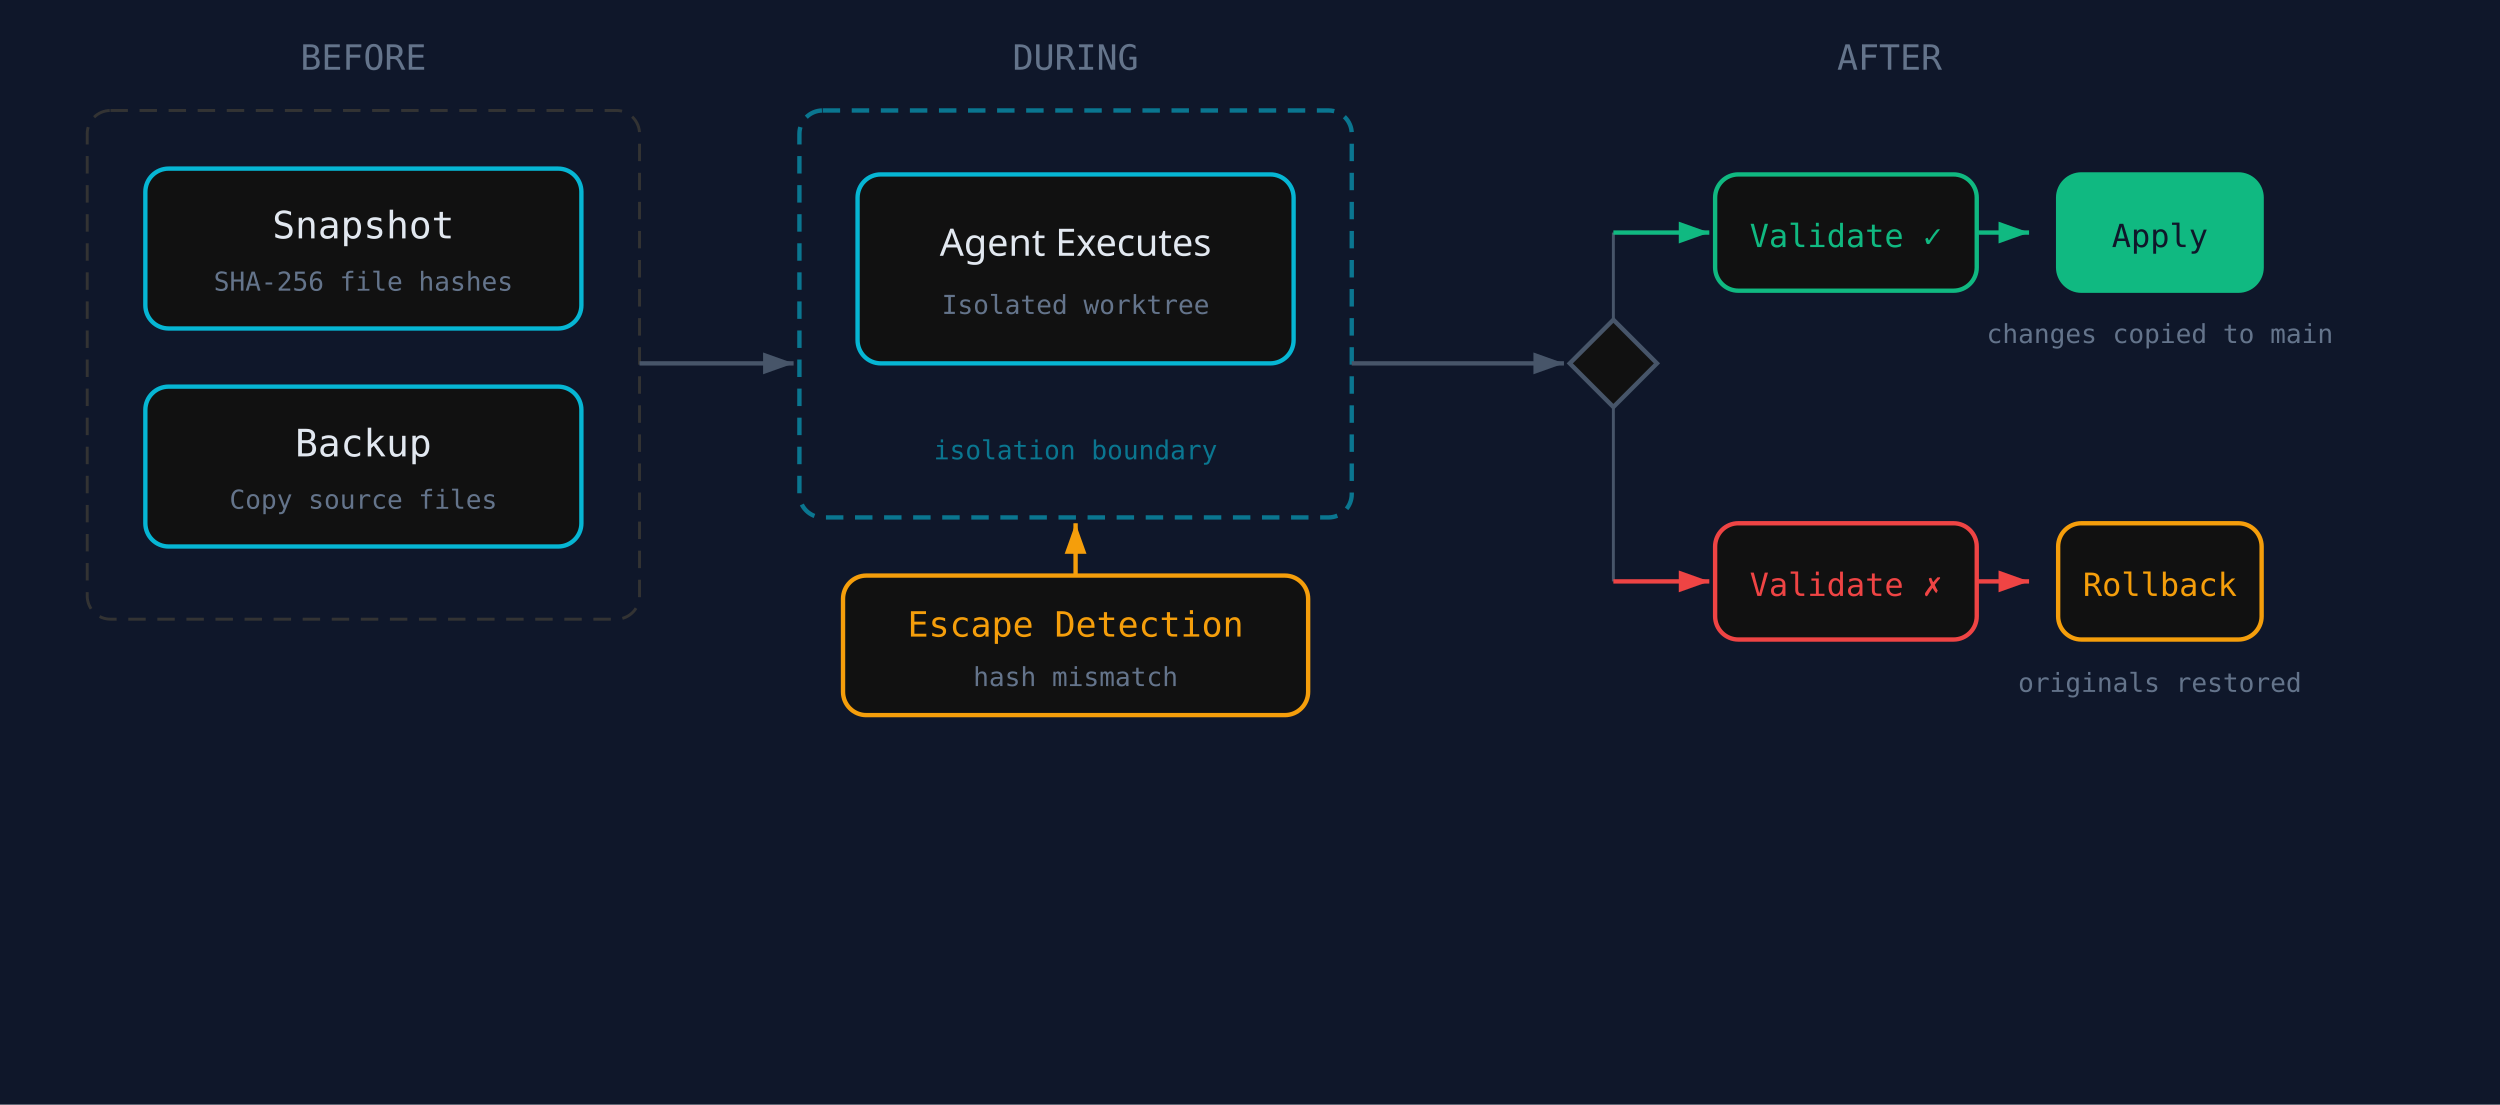
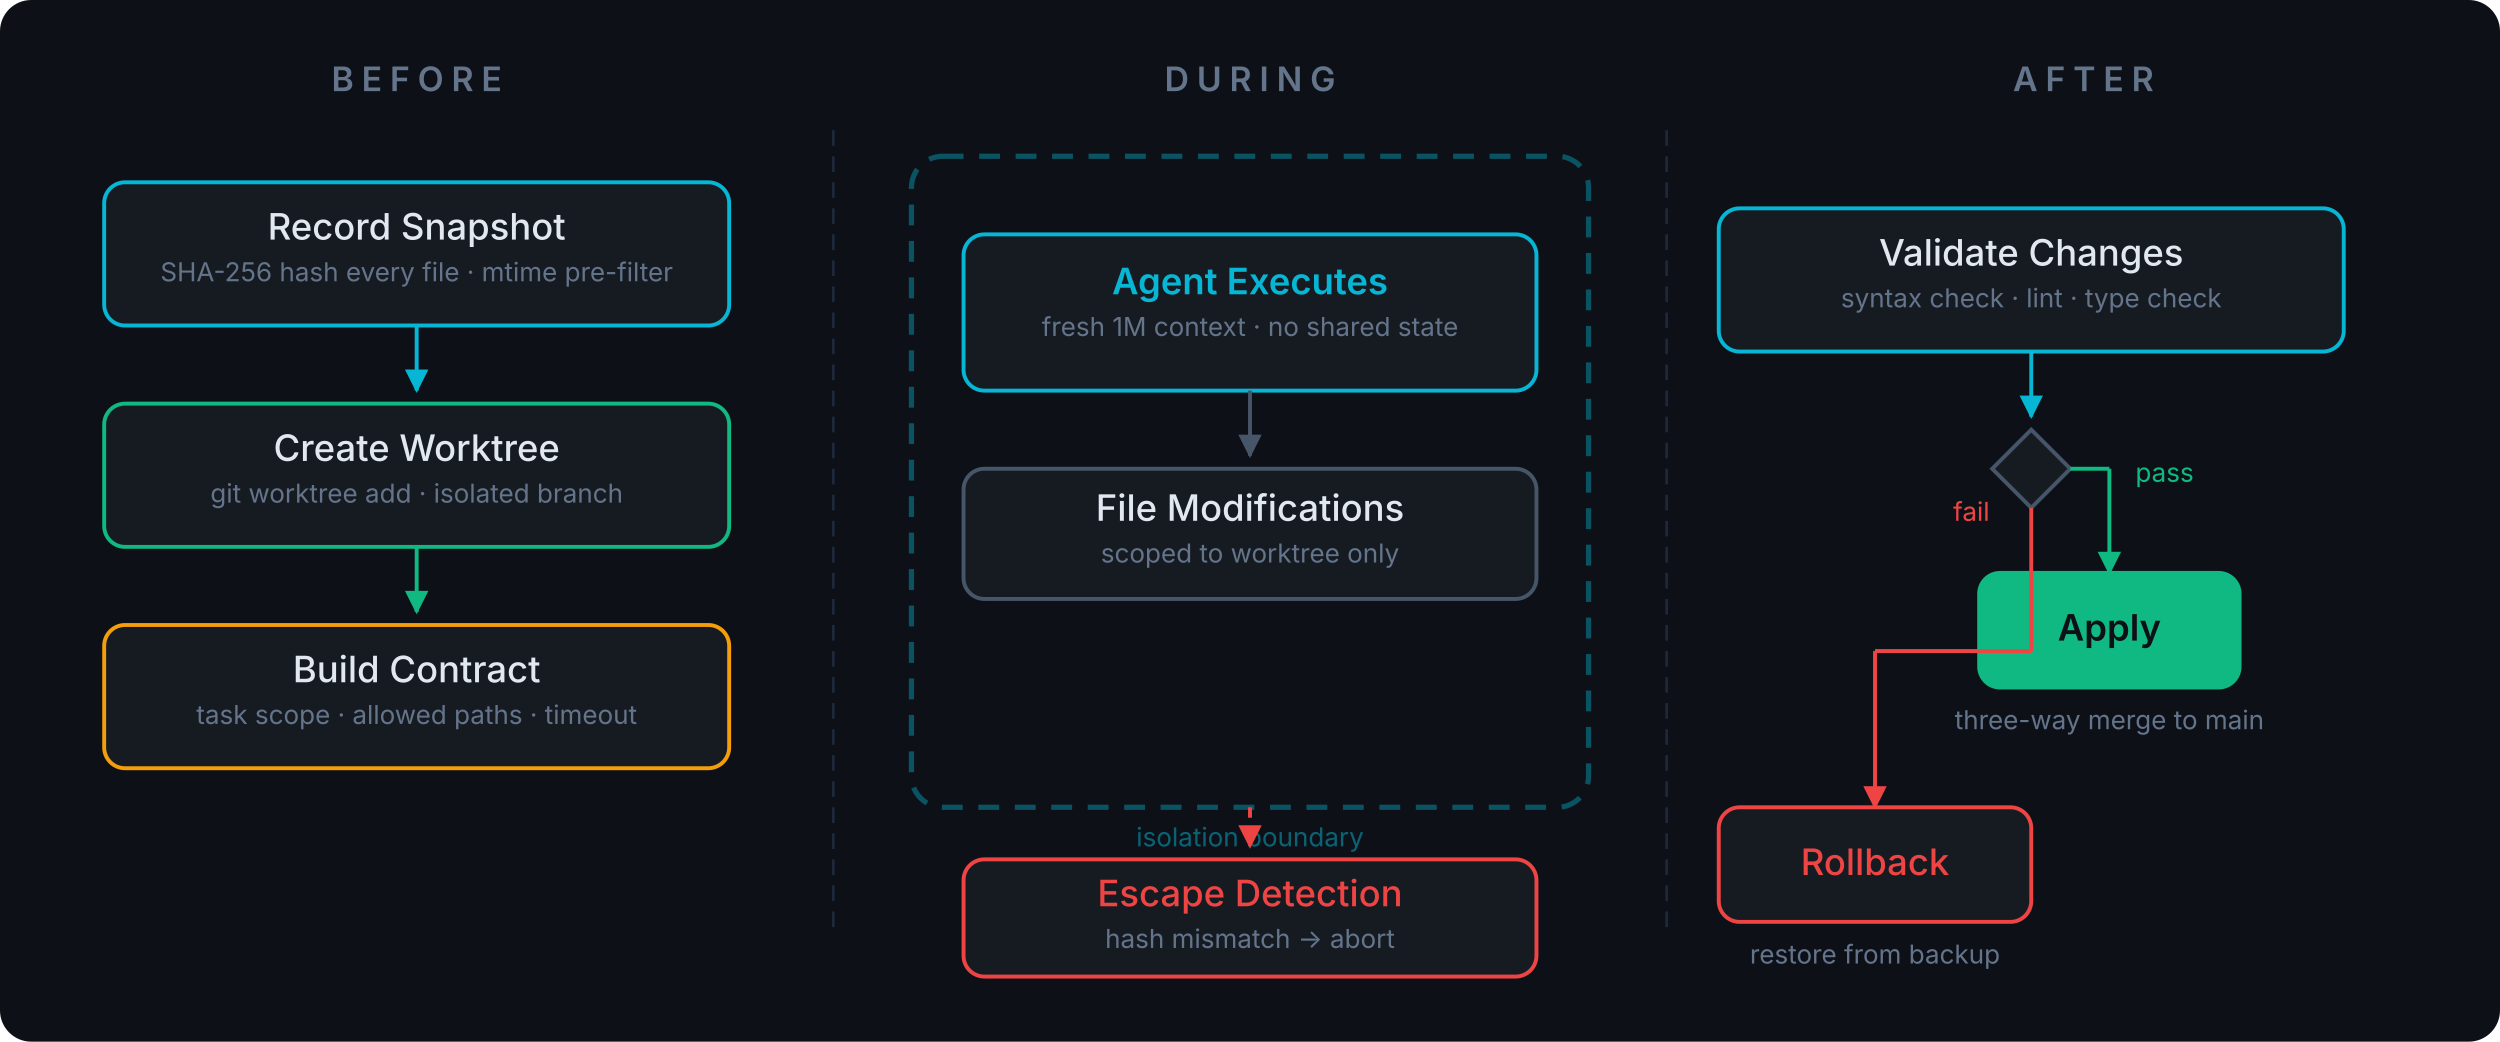
- <svg xmlns="http://www.w3.org/2000/svg" viewBox="0 0 860 380">
+ <svg xmlns="http://www.w3.org/2000/svg" viewBox="0 0 960 400">
+   <rect width="960" height="400" fill="#0D1117" rx="12" />
  <defs>
-     <marker id="a-cyan" markerWidth="7" markerHeight="5" refX="7" refY="2.5" orient="auto">
-       <polygon points="0,0 7,2.5 0,5" fill="#06B6D4" />
+     <marker id="arrow-cyan" viewBox="0 0 10 10" refX="9" refY="5" markerWidth="6" markerHeight="6" orient="auto">
+       <path d="M 0 0 L 10 5 L 0 10 z" fill="#06B6D4" />
    </marker>
-     <marker id="a-slate" markerWidth="7" markerHeight="5" refX="7" refY="2.5" orient="auto">
-       <polygon points="0,0 7,2.5 0,5" fill="#475569" />
+     <marker id="arrow-green" viewBox="0 0 10 10" refX="9" refY="5" markerWidth="6" markerHeight="6" orient="auto">
+       <path d="M 0 0 L 10 5 L 0 10 z" fill="#10B981" />
    </marker>
-     <marker id="a-green" markerWidth="7" markerHeight="5" refX="7" refY="2.5" orient="auto">
-       <polygon points="0,0 7,2.5 0,5" fill="#10B981" />
+     <marker id="arrow-orange" viewBox="0 0 10 10" refX="9" refY="5" markerWidth="6" markerHeight="6" orient="auto">
+       <path d="M 0 0 L 10 5 L 0 10 z" fill="#F59E0B" />
    </marker>
-     <marker id="a-red" markerWidth="7" markerHeight="5" refX="7" refY="2.5" orient="auto">
-       <polygon points="0,0 7,2.5 0,5" fill="#EF4444" />
+     <marker id="arrow-gray" viewBox="0 0 10 10" refX="9" refY="5" markerWidth="6" markerHeight="6" orient="auto">
+       <path d="M 0 0 L 10 5 L 0 10 z" fill="#475569" />
    </marker>
-     <marker id="a-amber" markerWidth="7" markerHeight="5" refX="7" refY="2.5" orient="auto">
-       <polygon points="0,0 7,2.5 0,5" fill="#F59E0B" />
+     <marker id="arrow-red" viewBox="0 0 10 10" refX="9" refY="5" markerWidth="6" markerHeight="6" orient="auto">
+       <path d="M 0 0 L 10 5 L 0 10 z" fill="#EF4444" />
    </marker>
  </defs>
-   <rect width="860" height="380" fill="#0F172A" />
-   <text x="125" y="24" text-anchor="middle" font-family="monospace" font-size="12" fill="#64748B">BEFORE</text>
-   <rect x="30" y="38" width="190" height="175" rx="8" ry="8" fill="none" stroke="#333333" stroke-width="1" stroke-dasharray="6 4" />
-   <rect x="50" y="58" width="150" height="55" rx="8" ry="8" fill="#111111" stroke="#06B6D4" stroke-width="1.5" />
-   <text x="125" y="82" text-anchor="middle" font-family="monospace" font-size="13" fill="#E2E8F0">Snapshot</text>
-   <text x="125" y="100" text-anchor="middle" font-family="monospace" font-size="9" fill="#64748B">SHA-256 file hashes</text>
-   <rect x="50" y="133" width="150" height="55" rx="8" ry="8" fill="#111111" stroke="#06B6D4" stroke-width="1.5" />
-   <text x="125" y="157" text-anchor="middle" font-family="monospace" font-size="13" fill="#E2E8F0">Backup</text>
-   <text x="125" y="175" text-anchor="middle" font-family="monospace" font-size="9" fill="#64748B">Copy source files</text>
-   <text x="370" y="24" text-anchor="middle" font-family="monospace" font-size="12" fill="#64748B">DURING</text>
-   <rect x="275" y="38" width="190" height="140" rx="8" ry="8" fill="none" stroke="#06B6D4" stroke-width="1.5" stroke-dasharray="6 4" opacity="0.6" />
-   <rect x="295" y="60" width="150" height="65" rx="8" ry="8" fill="#111111" stroke="#06B6D4" stroke-width="1.5" />
-   <text x="370" y="88" text-anchor="middle" font-family="sans-serif" font-size="13" fill="#E2E8F0">Agent Executes</text>
-   <text x="370" y="108" text-anchor="middle" font-family="monospace" font-size="9" fill="#64748B">Isolated worktree</text>
-   <text x="370" y="158" text-anchor="middle" font-family="monospace" font-size="9" fill="#06B6D4" opacity="0.6">isolation boundary</text>
-   <rect x="290" y="198" width="160" height="48" rx="8" ry="8" fill="#111111" stroke="#F59E0B" stroke-width="1.5" />
-   <text x="370" y="219" text-anchor="middle" font-family="monospace" font-size="12" fill="#F59E0B">Escape Detection</text>
-   <text x="370" y="236" text-anchor="middle" font-family="monospace" font-size="9" fill="#64748B">hash mismatch</text>
-   <line x1="370" y1="198" x2="370" y2="180" stroke="#F59E0B" stroke-width="1.5" marker-end="url(#a-amber)" />
-   <text x="650" y="24" text-anchor="middle" font-family="monospace" font-size="12" fill="#64748B">AFTER</text>
-   <polygon points="540,125 555,110 570,125 555,140" fill="#111111" stroke="#475569" stroke-width="1.5" />
-   <rect x="590" y="60" width="90" height="40" rx="8" ry="8" fill="#111111" stroke="#10B981" stroke-width="1.5" />
-   <text x="635" y="85" text-anchor="middle" font-family="monospace" font-size="11" fill="#10B981">Validate ✓</text>
-   <line x1="680" y1="80" x2="698" y2="80" stroke="#10B981" stroke-width="1.5" marker-end="url(#a-green)" />
-   <rect x="708" y="60" width="70" height="40" rx="8" ry="8" fill="#10B981" stroke="#10B981" stroke-width="1.5" />
-   <text x="743" y="85" text-anchor="middle" font-family="monospace" font-size="11" fill="#0F172A">Apply</text>
-   <text x="743" y="118" text-anchor="middle" font-family="monospace" font-size="9" fill="#64748B">changes copied to main</text>
-   <line x1="555" y1="110" x2="555" y2="80" stroke="#475569" stroke-width="1" />
-   <line x1="555" y1="80" x2="588" y2="80" stroke="#10B981" stroke-width="1.5" marker-end="url(#a-green)" />
-   <rect x="590" y="180" width="90" height="40" rx="8" ry="8" fill="#111111" stroke="#EF4444" stroke-width="1.5" />
-   <text x="635" y="205" text-anchor="middle" font-family="monospace" font-size="11" fill="#EF4444">Validate ✗</text>
-   <line x1="680" y1="200" x2="698" y2="200" stroke="#EF4444" stroke-width="1.5" marker-end="url(#a-red)" />
-   <rect x="708" y="180" width="70" height="40" rx="8" ry="8" fill="#111111" stroke="#F59E0B" stroke-width="1.5" />
-   <text x="743" y="205" text-anchor="middle" font-family="monospace" font-size="11" fill="#F59E0B">Rollback</text>
-   <text x="743" y="238" text-anchor="middle" font-family="monospace" font-size="9" fill="#64748B">originals restored</text>
-   <line x1="555" y1="140" x2="555" y2="200" stroke="#475569" stroke-width="1" />
-   <line x1="555" y1="200" x2="588" y2="200" stroke="#EF4444" stroke-width="1.5" marker-end="url(#a-red)" />
-   <line x1="220" y1="125" x2="273" y2="125" stroke="#475569" stroke-width="1.5" marker-end="url(#a-slate)" />
-   <line x1="465" y1="125" x2="538" y2="125" stroke="#475569" stroke-width="1.5" marker-end="url(#a-slate)" />
+   <text x="160" y="35" font-family="system-ui, -apple-system, sans-serif" font-size="13" font-weight="600" fill="#64748B" letter-spacing="3" text-anchor="middle">BEFORE</text>
+   <text x="480" y="35" font-family="system-ui, -apple-system, sans-serif" font-size="13" font-weight="600" fill="#64748B" letter-spacing="3" text-anchor="middle">DURING</text>
+   <text x="800" y="35" font-family="system-ui, -apple-system, sans-serif" font-size="13" font-weight="600" fill="#64748B" letter-spacing="3" text-anchor="middle">AFTER</text>
+   <line x1="320" y1="50" x2="320" y2="360" stroke="#1e293b" stroke-width="1" stroke-dasharray="6 4" />
+   <line x1="640" y1="50" x2="640" y2="360" stroke="#1e293b" stroke-width="1" stroke-dasharray="6 4" />
+   <rect x="40" y="70" width="240" height="55" fill="#161b22" stroke="#06B6D4" stroke-width="1.5" rx="8" />
+   <text x="160" y="92" font-family="system-ui, -apple-system, sans-serif" font-size="14" font-weight="500" fill="#E2E8F0" text-anchor="middle">Record Snapshot</text>
+   <text x="160" y="108" font-family="system-ui, -apple-system, sans-serif" font-size="10" fill="#64748B" text-anchor="middle">SHA-256 hash every file · mtime pre-filter</text>
+   <line x1="160" y1="125" x2="160" y2="150" stroke="#06B6D4" stroke-width="1.5" marker-end="url(#arrow-cyan)" />
+   <rect x="40" y="155" width="240" height="55" fill="#161b22" stroke="#10B981" stroke-width="1.5" rx="8" />
+   <text x="160" y="177" font-family="system-ui, -apple-system, sans-serif" font-size="14" font-weight="500" fill="#E2E8F0" text-anchor="middle">Create Worktree</text>
+   <text x="160" y="193" font-family="system-ui, -apple-system, sans-serif" font-size="10" fill="#64748B" text-anchor="middle">git worktree add · isolated branch</text>
+   <line x1="160" y1="210" x2="160" y2="235" stroke="#10B981" stroke-width="1.5" marker-end="url(#arrow-green)" />
+   <rect x="40" y="240" width="240" height="55" fill="#161b22" stroke="#F59E0B" stroke-width="1.5" rx="8" />
+   <text x="160" y="262" font-family="system-ui, -apple-system, sans-serif" font-size="14" font-weight="500" fill="#E2E8F0" text-anchor="middle">Build Contract</text>
+   <text x="160" y="278" font-family="system-ui, -apple-system, sans-serif" font-size="10" fill="#64748B" text-anchor="middle">task scope · allowed paths · timeout</text>
+   <rect x="350" y="60" width="260" height="250" fill="none" stroke="#06B6D4" stroke-width="2" stroke-dasharray="8 6" opacity="0.4" rx="12" />
+   <text x="480" y="325" font-family="system-ui, -apple-system, sans-serif" font-size="10" fill="#06B6D4" opacity="0.5" text-anchor="middle">isolation boundary</text>
+   <rect x="370" y="90" width="220" height="60" fill="#161b22" stroke="#06B6D4" stroke-width="1.5" rx="8" />
+   <text x="480" y="113" font-family="system-ui, -apple-system, sans-serif" font-size="14" font-weight="600" fill="#06B6D4" text-anchor="middle">Agent Executes</text>
+   <text x="480" y="129" font-family="system-ui, -apple-system, sans-serif" font-size="10" fill="#64748B" text-anchor="middle">fresh 1M context · no shared state</text>
+   <line x1="480" y1="150" x2="480" y2="175" stroke="#475569" stroke-width="1.5" marker-end="url(#arrow-gray)" />
+   <rect x="370" y="180" width="220" height="50" fill="#161b22" stroke="#475569" stroke-width="1.5" rx="8" />
+   <text x="480" y="200" font-family="system-ui, -apple-system, sans-serif" font-size="14" font-weight="500" fill="#E2E8F0" text-anchor="middle">File Modifications</text>
+   <text x="480" y="216" font-family="system-ui, -apple-system, sans-serif" font-size="10" fill="#64748B" text-anchor="middle">scoped to worktree only</text>
+   <rect x="370" y="330" width="220" height="45" fill="#161b22" stroke="#EF4444" stroke-width="1.5" rx="8" />
+   <text x="480" y="348" font-family="system-ui, -apple-system, sans-serif" font-size="14" font-weight="500" fill="#EF4444" text-anchor="middle">Escape Detection</text>
+   <text x="480" y="364" font-family="system-ui, -apple-system, sans-serif" font-size="10" fill="#64748B" text-anchor="middle">hash mismatch → abort</text>
+   <line x1="480" y1="310" x2="480" y2="325" stroke="#EF4444" stroke-width="1.5" stroke-dasharray="4 4" marker-end="url(#arrow-red)" />
+   <rect x="660" y="80" width="240" height="55" fill="#161b22" stroke="#06B6D4" stroke-width="1.5" rx="8" />
+   <text x="780" y="102" font-family="system-ui, -apple-system, sans-serif" font-size="14" font-weight="500" fill="#E2E8F0" text-anchor="middle">Validate Changes</text>
+   <text x="780" y="118" font-family="system-ui, -apple-system, sans-serif" font-size="10" fill="#64748B" text-anchor="middle">syntax check · lint · type check</text>
+   <line x1="780" y1="135" x2="780" y2="160" stroke="#06B6D4" stroke-width="1.5" marker-end="url(#arrow-cyan)" />
+   <path d="M 780 165 L 795 180 L 780 195 L 765 180 Z" fill="#161b22" stroke="#475569" stroke-width="1.5" />
+   <line x1="795" y1="180" x2="810" y2="180" stroke="#10B981" stroke-width="1.5" />
+   <line x1="810" y1="180" x2="810" y2="220" stroke="#10B981" stroke-width="1.5" marker-end="url(#arrow-green)" />
+   <text x="820" y="185" font-family="system-ui, -apple-system, sans-serif" font-size="10" fill="#10B981">pass</text>
+   <rect x="760" y="220" width="100" height="44" fill="#10B981" stroke="#10B981" stroke-width="1.5" rx="8" />
+   <text x="810" y="246" font-family="system-ui, -apple-system, sans-serif" font-size="14" font-weight="600" fill="#0D1117" text-anchor="middle">Apply</text>
+   <text x="810" y="280" font-family="system-ui, -apple-system, sans-serif" font-size="10" fill="#64748B" text-anchor="middle">three-way merge to main</text>
+   <line x1="780" y1="195" x2="780" y2="250" stroke="#EF4444" stroke-width="1.5" />
+   <line x1="780" y1="250" x2="720" y2="250" stroke="#EF4444" stroke-width="1.5" />
+   <line x1="720" y1="250" x2="720" y2="310" stroke="#EF4444" stroke-width="1.5" marker-end="url(#arrow-red)" />
+   <text x="750" y="200" font-family="system-ui, -apple-system, sans-serif" font-size="10" fill="#EF4444">fail</text>
+   <rect x="660" y="310" width="120" height="44" fill="#161b22" stroke="#EF4444" stroke-width="1.5" rx="8" />
+   <text x="720" y="336" font-family="system-ui, -apple-system, sans-serif" font-size="14" font-weight="500" fill="#EF4444" text-anchor="middle">Rollback</text>
+   <text x="720" y="370" font-family="system-ui, -apple-system, sans-serif" font-size="10" fill="#64748B" text-anchor="middle">restore from backup</text>
</svg>
